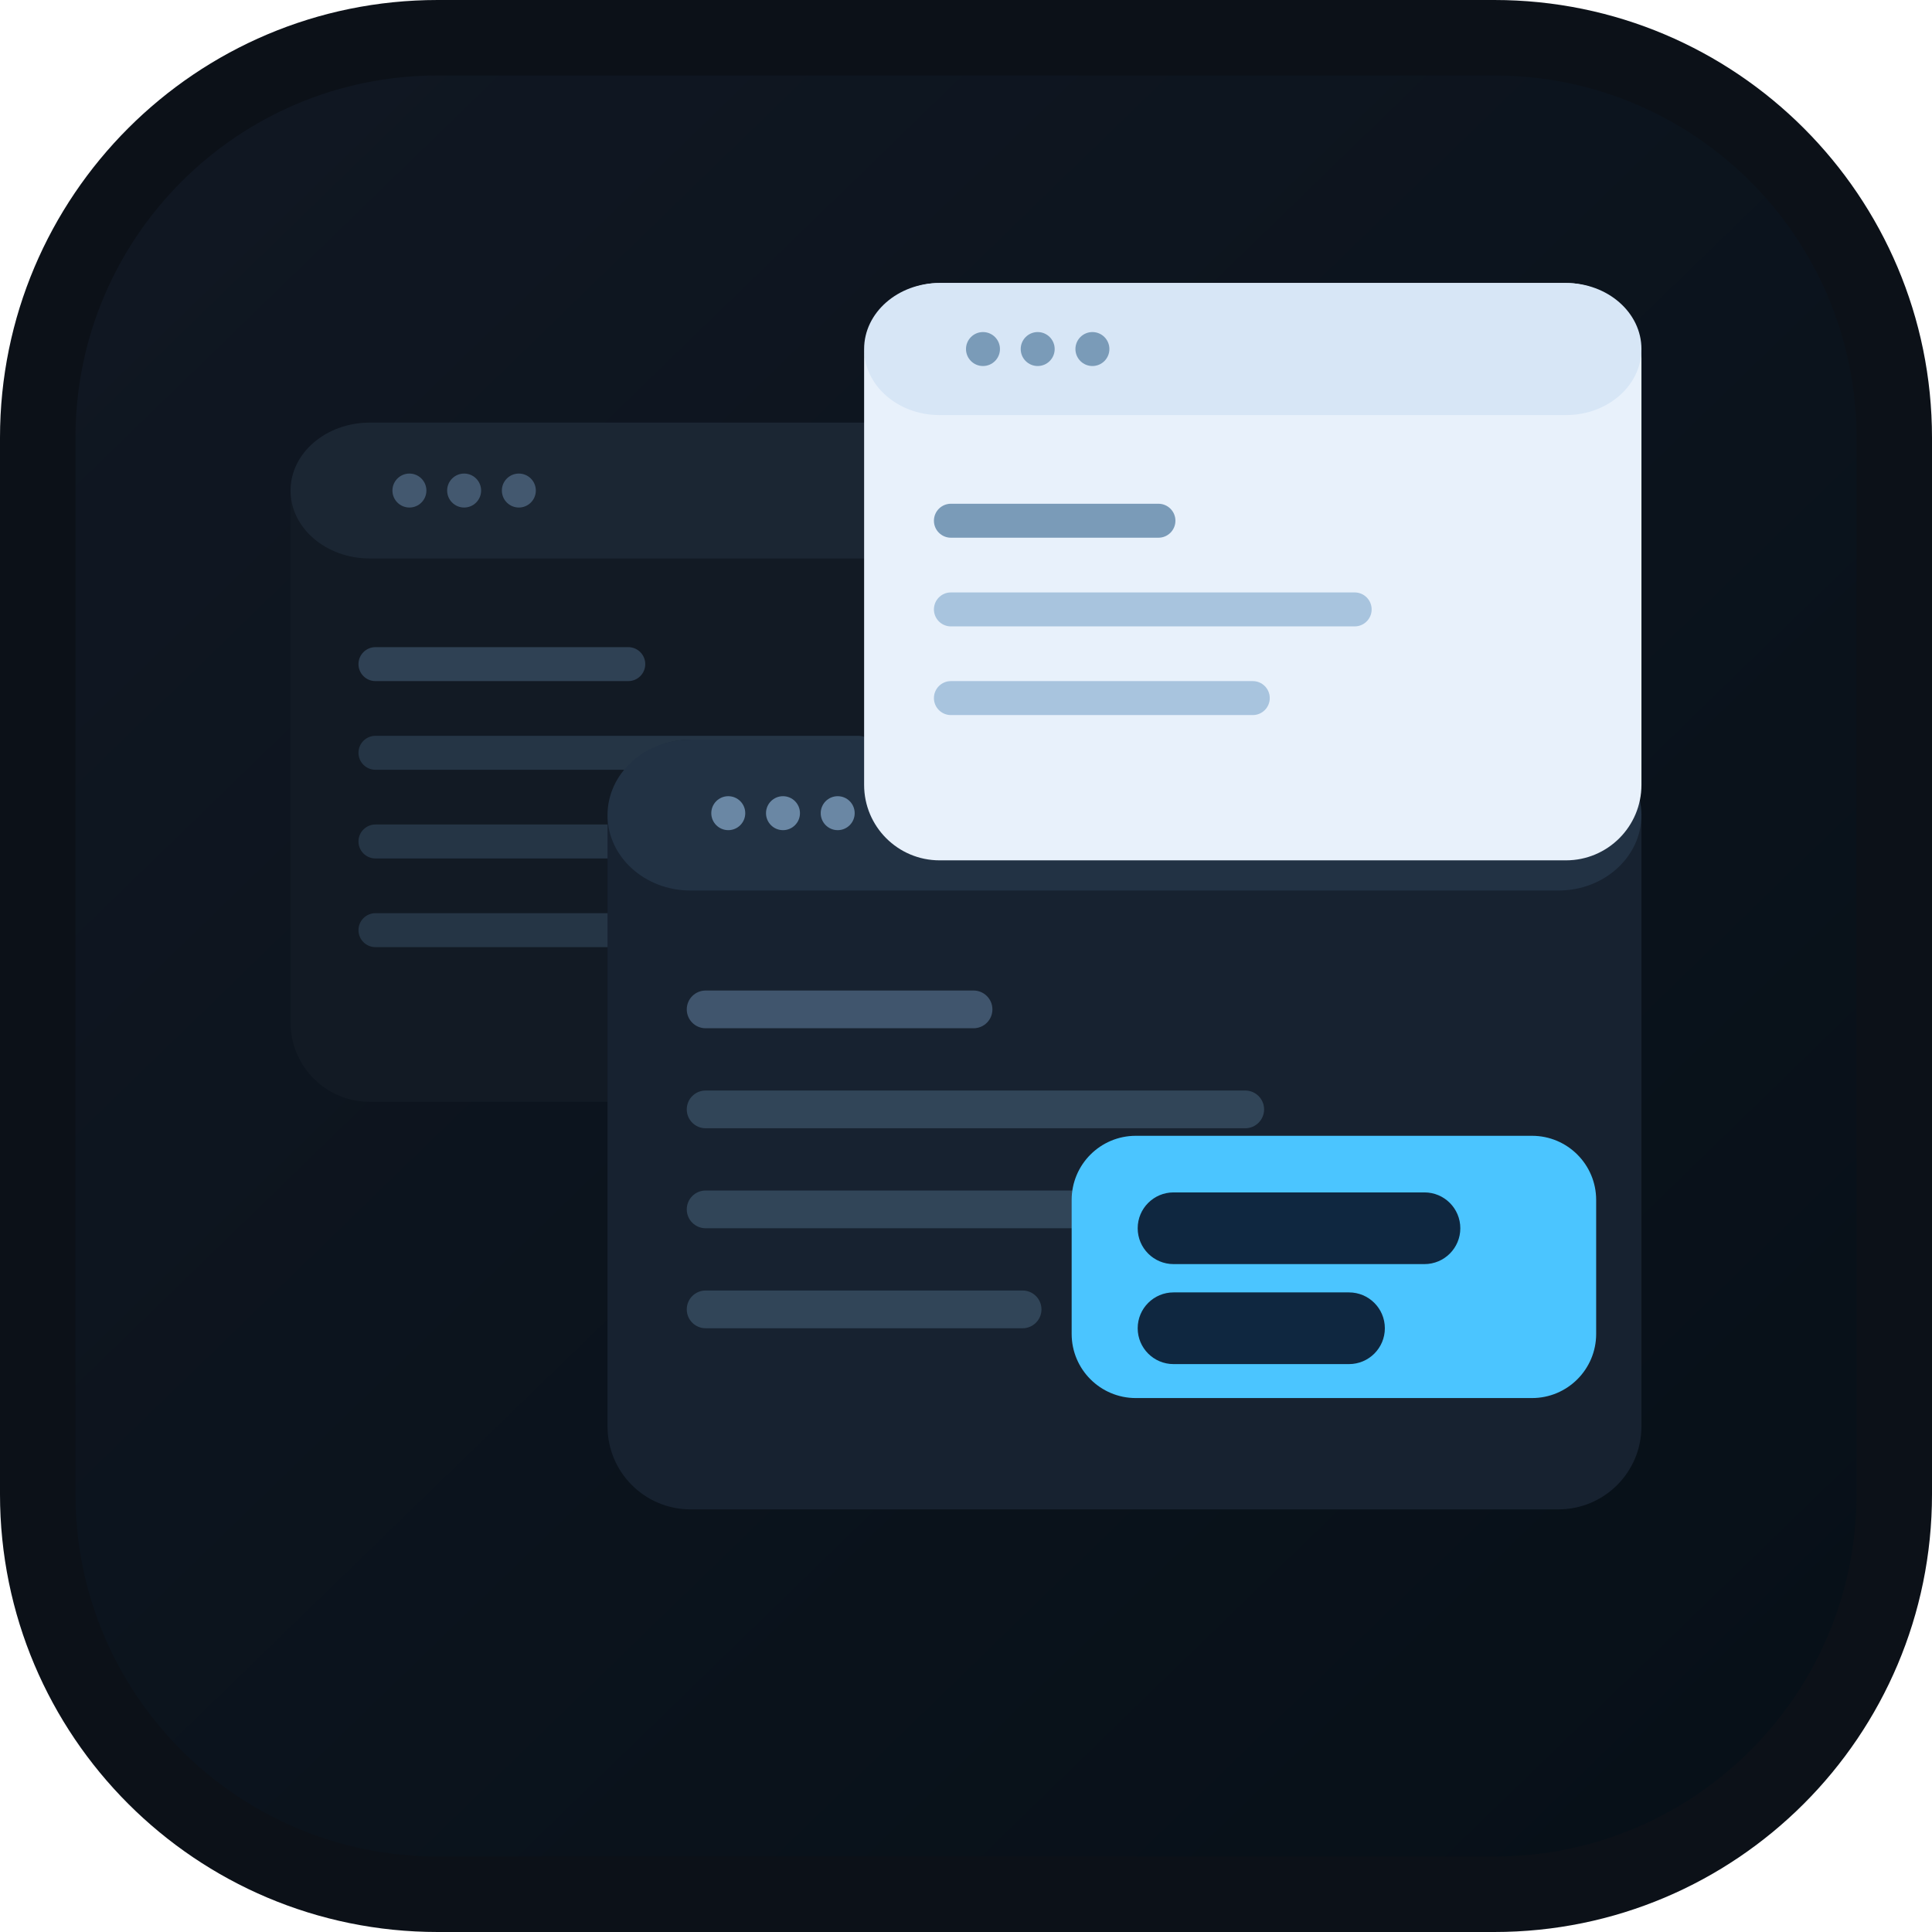
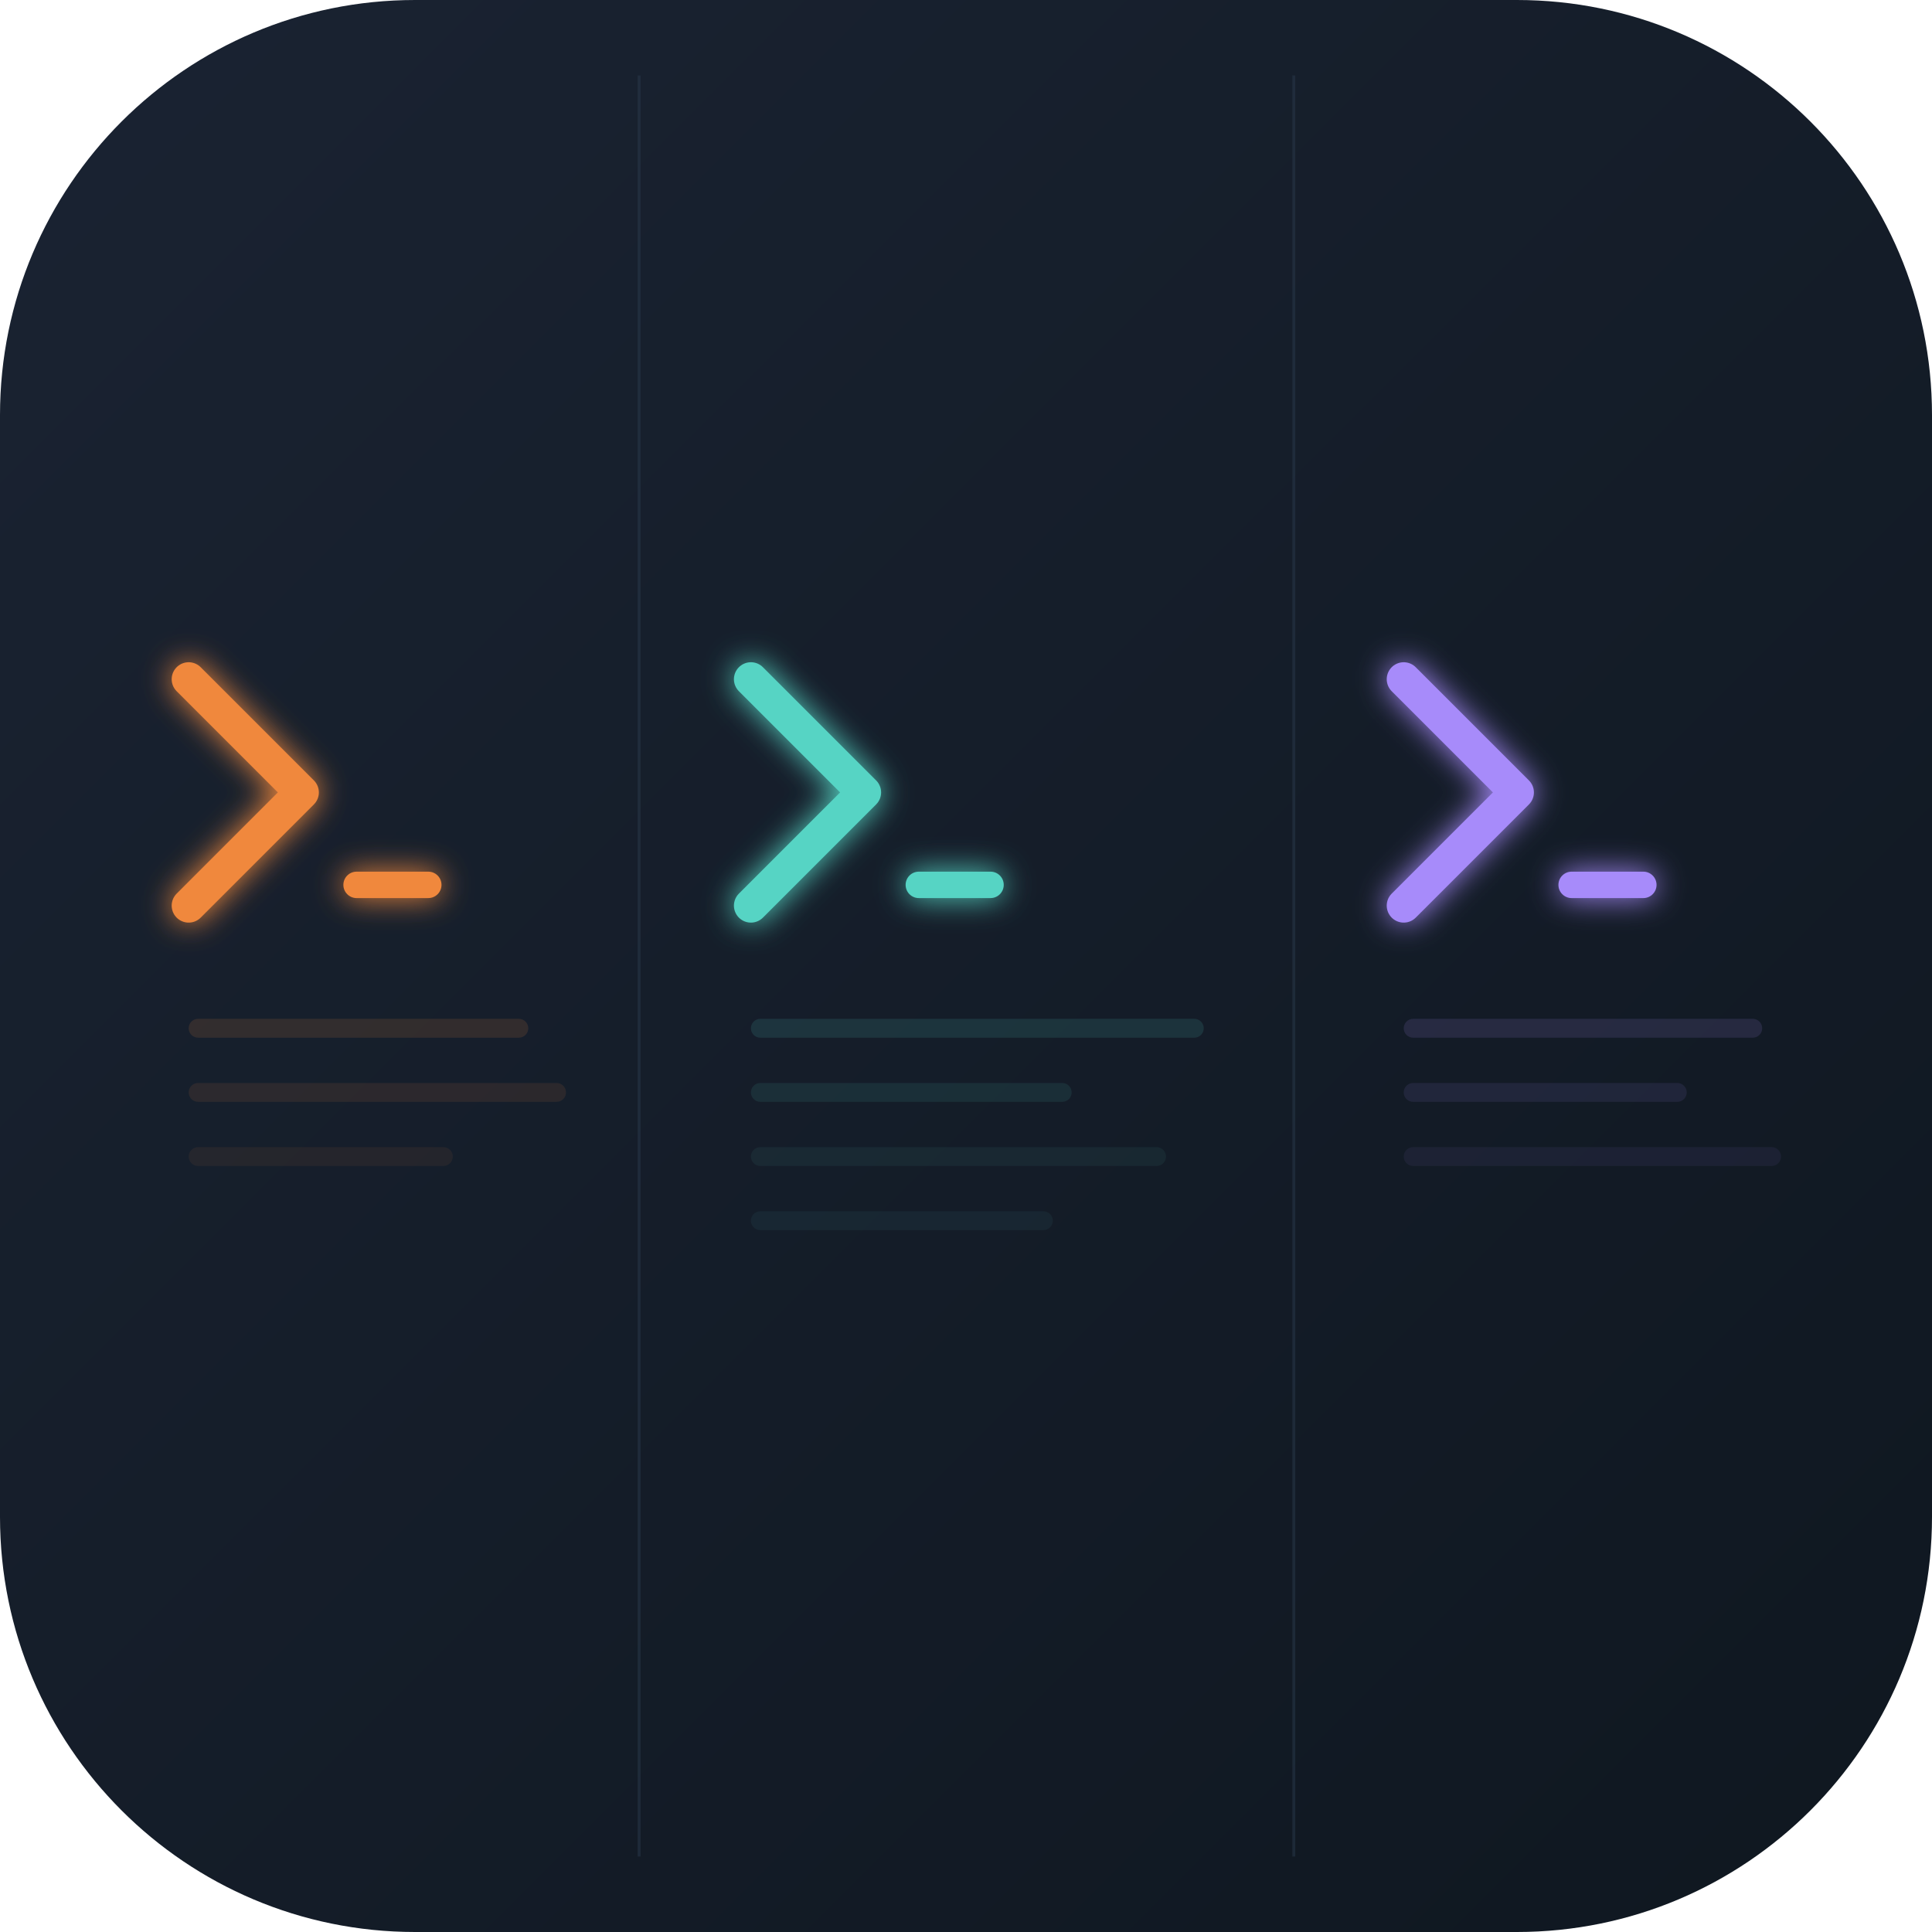
<svg xmlns="http://www.w3.org/2000/svg" width="1024" height="1024" viewBox="0 0 1024 1024" fill="none">
-   <rect width="1024" height="1024" rx="232" fill="#0C1118" />
-   <rect x="40" y="40" width="944" height="944" rx="192" fill="url(#bg)" />
-   <rect x="154" y="224" width="484" height="360" rx="42" fill="#121A24" />
-   <rect x="154" y="224" width="484" height="72" rx="42" fill="#1B2633" />
-   <rect x="190" y="343" width="152" height="18" rx="9" fill="#2F4154" />
-   <rect x="190" y="390" width="274" height="18" rx="9" fill="#253545" />
-   <rect x="190" y="437" width="212" height="18" rx="9" fill="#253545" />
-   <rect x="190" y="484" width="172" height="18" rx="9" fill="#253545" />
-   <rect x="322" y="392" width="548" height="408" rx="44" fill="#172230" />
-   <rect x="322" y="392" width="548" height="80" rx="44" fill="#223244" />
-   <rect x="364" y="525" width="162" height="20" rx="10" fill="#40556D" />
-   <rect x="364" y="578" width="306" height="20" rx="10" fill="#314558" />
-   <rect x="364" y="631" width="248" height="20" rx="10" fill="#314558" />
-   <rect x="364" y="684" width="188" height="20" rx="10" fill="#314558" />
-   <rect x="458" y="150" width="412" height="306" rx="40" fill="#E8F1FB" />
-   <rect x="458" y="150" width="412" height="70" rx="40" fill="#D7E6F6" />
-   <rect x="495" y="267" width="128" height="18" rx="9" fill="#7A9BB8" />
-   <rect x="495" y="314" width="232" height="18" rx="9" fill="#A8C4DE" />
-   <rect x="495" y="361" width="178" height="18" rx="9" fill="#A8C4DE" />
-   <path d="M602 602H812C830.778 602 846 617.222 846 636V707C846 725.778 830.778 741 812 741H602C583.222 741 568 725.778 568 707V636C568 617.222 583.222 602 602 602Z" fill="#4BC5FF" />
-   <path d="M622 632H755C765.493 632 774 640.507 774 651C774 661.493 765.493 670 755 670H622C611.507 670 603 661.493 603 651C603 640.507 611.507 632 622 632Z" fill="#0F2740" />
-   <path d="M622 685H715C725.493 685 734 693.507 734 704C734 714.493 725.493 723 715 723H622C611.507 723 603 714.493 603 704C603 693.507 611.507 685 622 685Z" fill="#0F2740" />
-   <circle cx="217" cy="260" r="9" fill="#43586F" />
-   <circle cx="246" cy="260" r="9" fill="#43586F" />
-   <circle cx="275" cy="260" r="9" fill="#43586F" />
-   <circle cx="386" cy="431" r="9" fill="#6A87A4" />
-   <circle cx="415" cy="431" r="9" fill="#6A87A4" />
-   <circle cx="444" cy="431" r="9" fill="#6A87A4" />
-   <circle cx="521" cy="185" r="9" fill="#7A9BB8" />
-   <circle cx="550" cy="185" r="9" fill="#7A9BB8" />
-   <circle cx="579" cy="185" r="9" fill="#7A9BB8" />
  <defs>
-     <linearGradient id="bg" x1="96" y1="84" x2="930" y2="944" gradientUnits="userSpaceOnUse">
-       <stop stop-color="#101722" />
-       <stop offset="1" stop-color="#071018" />
+     <linearGradient id="bg" x1="0" y1="0" x2="1024" y2="1024" gradientUnits="userSpaceOnUse">
+       <stop stop-color="#1A2332" />
+       <stop offset="1" stop-color="#0F1720" />
    </linearGradient>
+     <filter id="glowOrange" x="-30%" y="-30%" width="160%" height="160%">
+       <feGaussianBlur stdDeviation="8" result="blur" />
+       <feMerge>
+         <feMergeNode in="blur" />
+         <feMergeNode in="SourceGraphic" />
+       </feMerge>
+     </filter>
+     <filter id="glowTeal" x="-30%" y="-30%" width="160%" height="160%">
+       <feGaussianBlur stdDeviation="8" result="blur" />
+       <feMerge>
+         <feMergeNode in="blur" />
+         <feMergeNode in="SourceGraphic" />
+       </feMerge>
+     </filter>
+     <filter id="glowPurple" x="-30%" y="-30%" width="160%" height="160%">
+       <feGaussianBlur stdDeviation="8" result="blur" />
+       <feMerge>
+         <feMergeNode in="blur" />
+         <feMergeNode in="SourceGraphic" />
+       </feMerge>
+     </filter>
  </defs>
+   <rect width="1024" height="1024" rx="220" fill="url(#bg)" />
+   <rect x="338" y="40" width="1.5" height="944" fill="#2A3A4C" opacity="0.5" />
+   <rect x="685" y="40" width="1.5" height="944" fill="#2A3A4C" opacity="0.5" />
+   <g filter="url(#glowOrange)">
+     <path d="M100 360 L160 420 L100 480" stroke="#F0883E" stroke-width="18" stroke-linecap="round" stroke-linejoin="round" fill="none" />
+     <rect x="182" y="462" width="52" height="14" rx="7" fill="#F0883E" />
+   </g>
+   <rect x="100" y="540" width="180" height="10" rx="5" fill="#F0883E" opacity="0.13" />
+   <rect x="100" y="574" width="200" height="10" rx="5" fill="#F0883E" opacity="0.10" />
+   <rect x="100" y="608" width="140" height="10" rx="5" fill="#F0883E" opacity="0.07" />
+   <g filter="url(#glowTeal)">
+     <path d="M398 360 L458 420 L398 480" stroke="#56D4C4" stroke-width="18" stroke-linecap="round" stroke-linejoin="round" fill="none" />
+     <rect x="480" y="462" width="52" height="14" rx="7" fill="#56D4C4" />
+   </g>
+   <rect x="398" y="540" width="240" height="10" rx="5" fill="#56D4C4" opacity="0.13" />
+   <rect x="398" y="574" width="170" height="10" rx="5" fill="#56D4C4" opacity="0.10" />
+   <rect x="398" y="608" width="220" height="10" rx="5" fill="#56D4C4" opacity="0.07" />
+   <rect x="398" y="642" width="160" height="10" rx="5" fill="#56D4C4" opacity="0.06" />
+   <g filter="url(#glowPurple)">
+     <path d="M744 360 L804 420 L744 480" stroke="#A78BFA" stroke-width="18" stroke-linecap="round" stroke-linejoin="round" fill="none" />
+     <rect x="826" y="462" width="52" height="14" rx="7" fill="#A78BFA" />
+   </g>
+   <rect x="744" y="540" width="190" height="10" rx="5" fill="#A78BFA" opacity="0.13" />
+   <rect x="744" y="574" width="150" height="10" rx="5" fill="#A78BFA" opacity="0.10" />
+   <rect x="744" y="608" width="200" height="10" rx="5" fill="#A78BFA" opacity="0.07" />
</svg>
